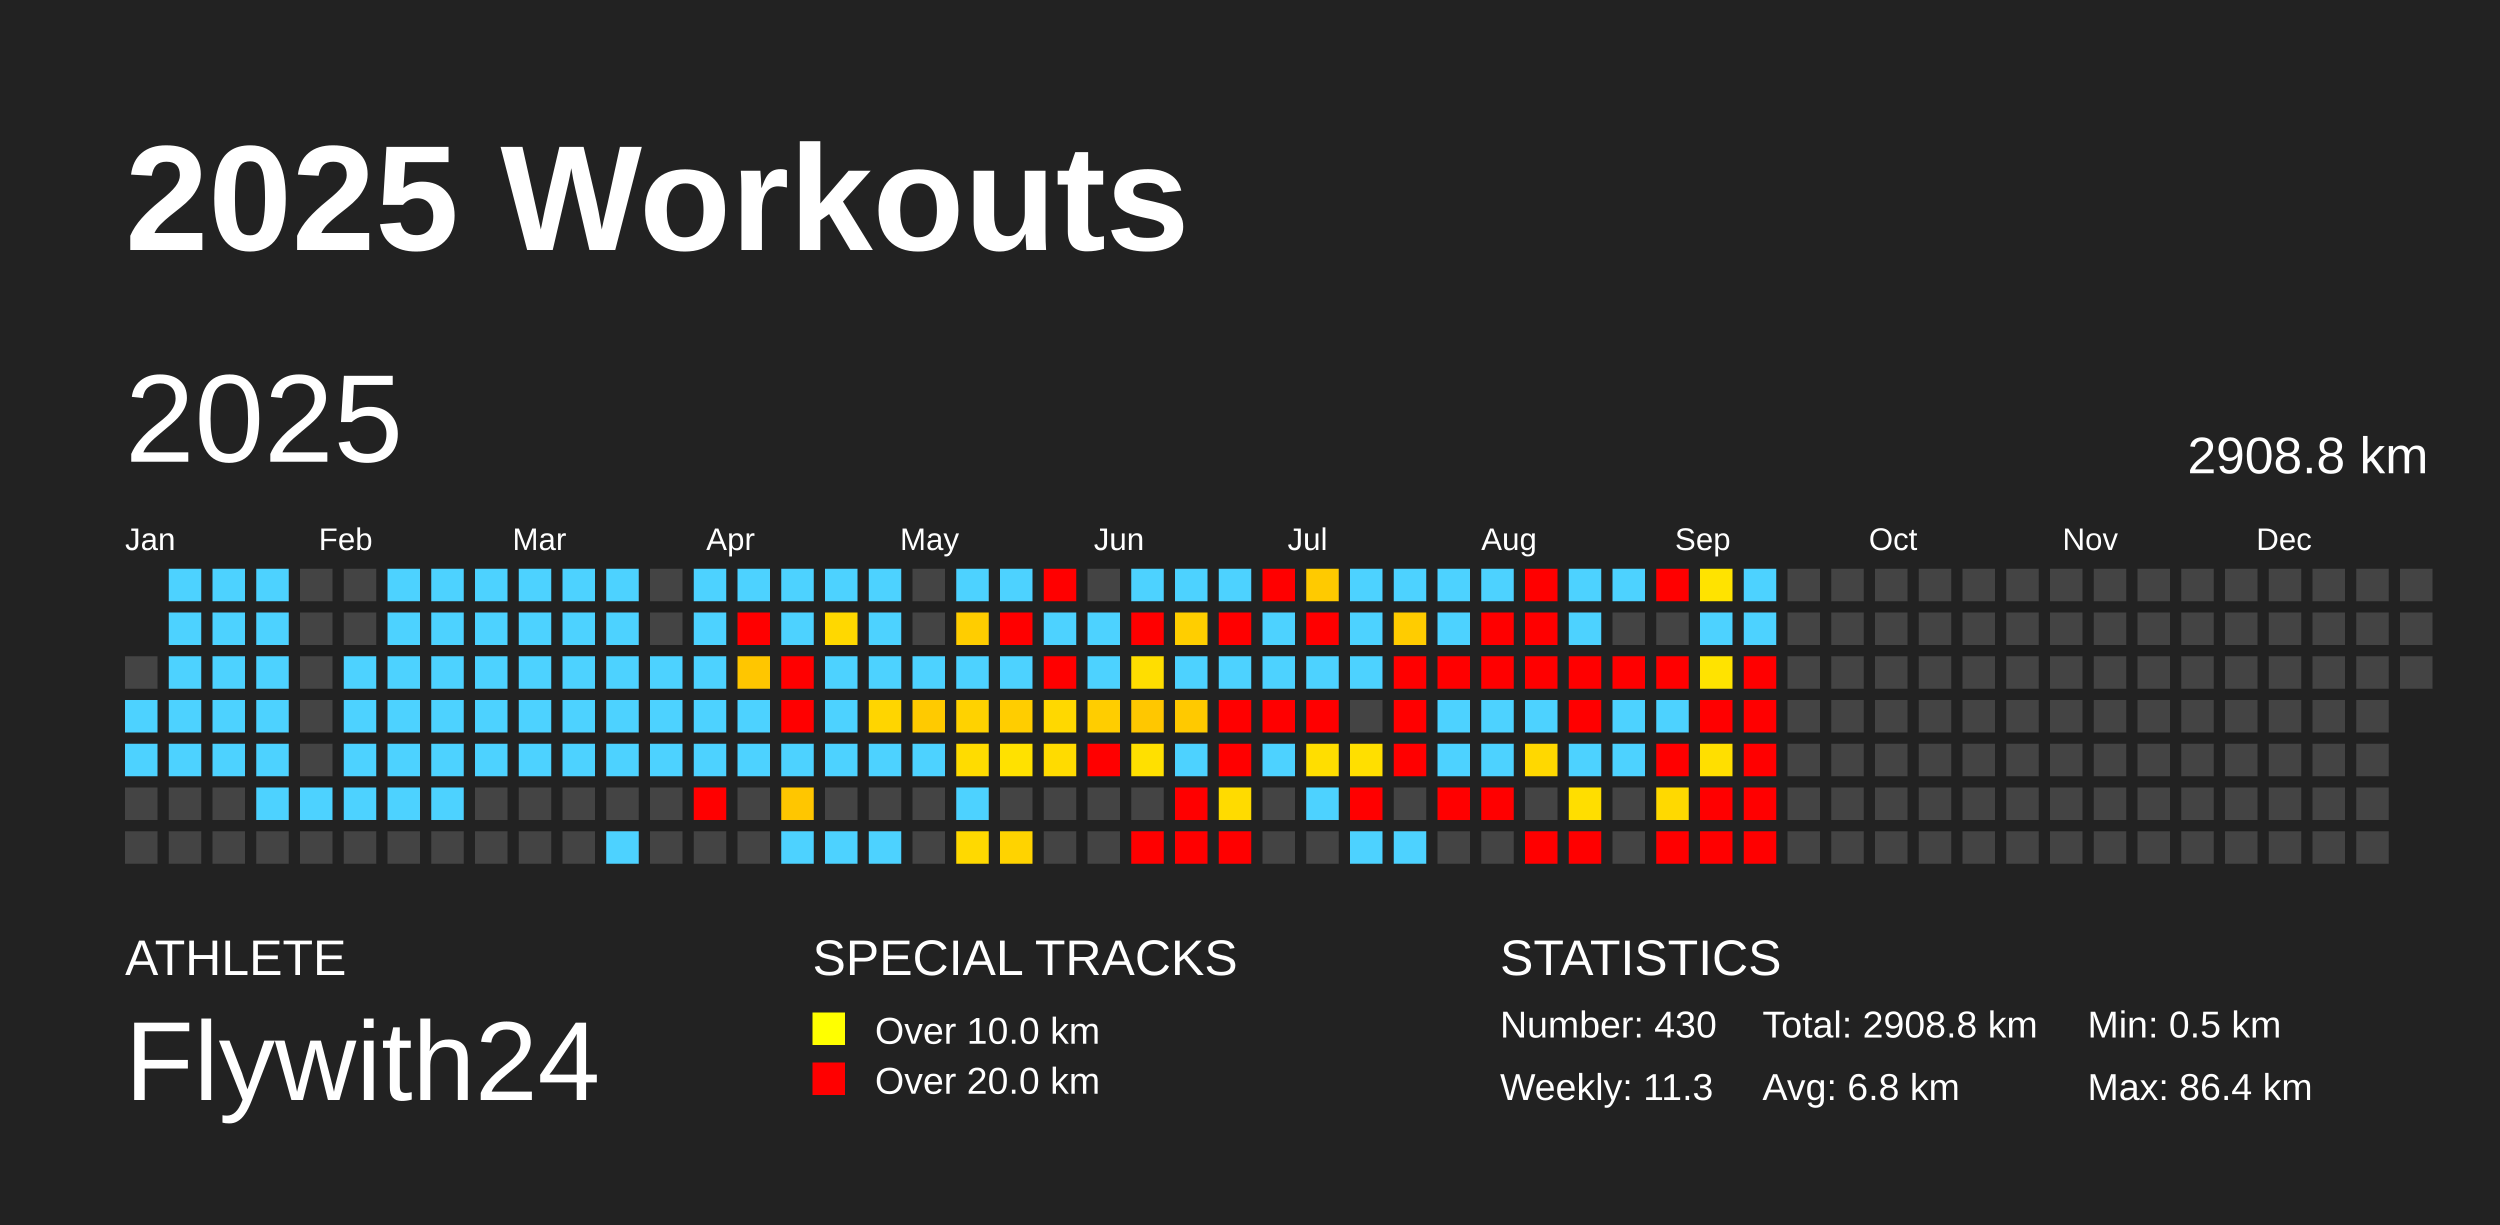
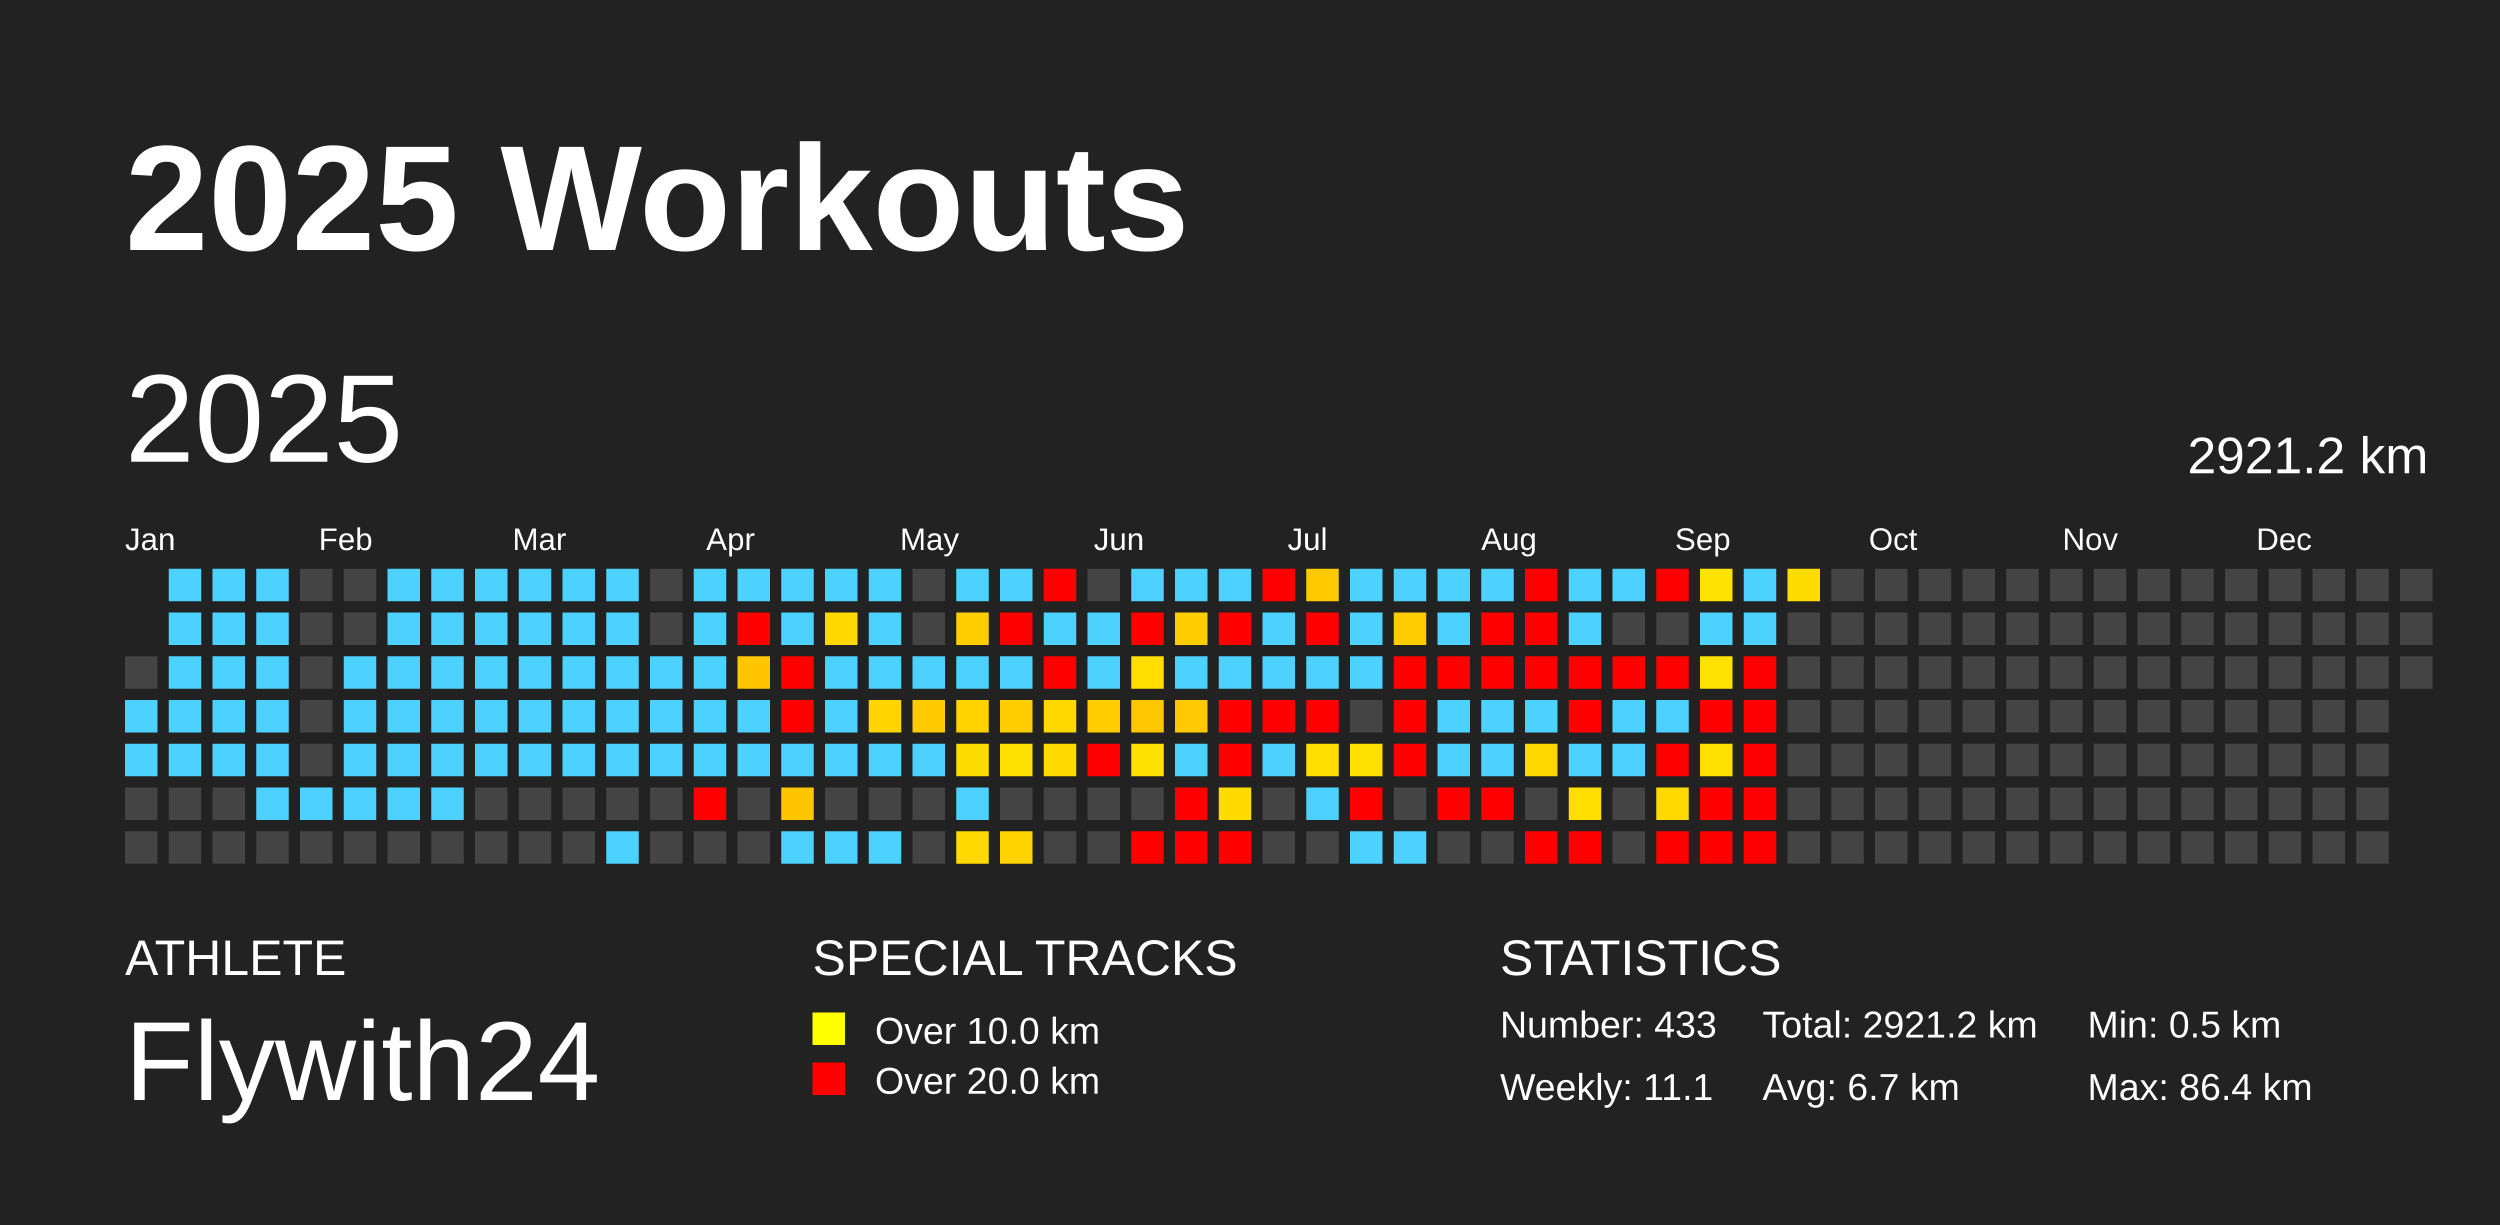
<svg xmlns="http://www.w3.org/2000/svg" baseProfile="full" height="98mm" version="1.1" viewBox="0,0,200,98" width="200mm">
  <defs />
  <rect fill="#222222" height="98" width="200" x="0" y="0" />
  <text fill="#FFFFFF" style="font-size:12px; font-family:Arial; font-weight:bold;" x="10" y="20">2025 Workouts</text>
  <text fill="#FFFFFF" style="font-size:4px; font-family:Arial" x="10" y="78">ATHLETE</text>
  <text fill="#FFFFFF" style="font-size:9px; font-family:Arial" x="10" y="88">Flywith24</text>
  <text fill="#FFFFFF" style="font-size:4px; font-family:Arial" x="65" y="78">SPECIAL TRACKS</text>
  <rect fill="yellow" height="2.6" width="2.6" x="65" y="81" />
  <text fill="#FFFFFF" style="font-size:3px; font-family:Arial" x="70" y="83.5">Over 10.0 km</text>
  <rect fill="red" height="2.6" width="2.6" x="65" y="85" />
  <text fill="#FFFFFF" style="font-size:3px; font-family:Arial" x="70" y="87.5">Over 20.0 km</text>
  <text fill="#FFFFFF" style="font-size:4px; font-family:Arial" x="120" y="78">STATISTICS</text>
-   <text fill="#FFFFFF" style="font-size:3px; font-family:Arial" x="120" y="83">Number: 430</text>
-   <text fill="#FFFFFF" style="font-size:3px; font-family:Arial" x="120" y="88">Weekly: 11.3</text>
-   <text fill="#FFFFFF" style="font-size:3px; font-family:Arial" x="141" y="83">Total: 2908.8 km</text>
-   <text fill="#FFFFFF" style="font-size:3px; font-family:Arial" x="141" y="88">Avg: 6.8 km</text>
+   <text fill="#FFFFFF" style="font-size:3px; font-family:Arial" x="120" y="83">Number: 433</text>
+   <text fill="#FFFFFF" style="font-size:3px; font-family:Arial" x="120" y="88">Weekly: 11.1</text>
+   <text fill="#FFFFFF" style="font-size:3px; font-family:Arial" x="141" y="83">Total: 2921.2 km</text>
+   <text fill="#FFFFFF" style="font-size:3px; font-family:Arial" x="141" y="88">Avg: 6.7 km</text>
  <text fill="#FFFFFF" style="font-size:3px; font-family:Arial" x="167" y="83">Min: 0.5 km</text>
  <text fill="#FFFFFF" style="font-size:3px; font-family:Arial" x="167" y="88">Max: 86.4 km</text>
  <text dominant-baseline="hanging" fill="#FFFFFF" style="font-size:10.0px; font-family:Arial;" x="10" y="30">2025</text>
-   <text dominant-baseline="hanging" fill="#FFFFFF" style="font-size:4.125px; font-family:Arial;" x="175" y="35">2908.8 km</text>
+   <text dominant-baseline="hanging" fill="#FFFFFF" style="font-size:4.125px; font-family:Arial;" x="175" y="35">2921.2 km</text>
  <text fill="#FFFFFF" style="font-size:2.5px; font-family:Arial" x="10.0" y="44">Jan</text>
  <text fill="#FFFFFF" style="font-size:2.5px; font-family:Arial" x="25.5" y="44">Feb</text>
  <text fill="#FFFFFF" style="font-size:2.5px; font-family:Arial" x="41.0" y="44">Mar</text>
  <text fill="#FFFFFF" style="font-size:2.5px; font-family:Arial" x="56.5" y="44">Apr</text>
  <text fill="#FFFFFF" style="font-size:2.5px; font-family:Arial" x="72.0" y="44">May</text>
  <text fill="#FFFFFF" style="font-size:2.5px; font-family:Arial" x="87.5" y="44">Jun</text>
  <text fill="#FFFFFF" style="font-size:2.5px; font-family:Arial" x="103.0" y="44">Jul</text>
  <text fill="#FFFFFF" style="font-size:2.5px; font-family:Arial" x="118.5" y="44">Aug</text>
  <text fill="#FFFFFF" style="font-size:2.5px; font-family:Arial" x="134.0" y="44">Sep</text>
  <text fill="#FFFFFF" style="font-size:2.5px; font-family:Arial" x="149.5" y="44">Oct</text>
  <text fill="#FFFFFF" style="font-size:2.5px; font-family:Arial" x="165.0" y="44">Nov</text>
  <text fill="#FFFFFF" style="font-size:2.5px; font-family:Arial" x="180.5" y="44">Dec</text>
  <rect fill="#444444" height="2.6" width="2.6" x="10.0" y="52.5" />
  <rect fill="#4dd2ff" height="2.6" width="2.6" x="10.0" y="56.0" />
  <rect fill="#4dd2ff" height="2.6" width="2.6" x="10.0" y="59.5" />
  <rect fill="#444444" height="2.6" width="2.6" x="10.0" y="63.0" />
  <rect fill="#444444" height="2.6" width="2.6" x="10.0" y="66.5" />
  <rect fill="#4dd2ff" height="2.6" width="2.6" x="13.5" y="45.5" />
  <rect fill="#4dd2ff" height="2.6" width="2.6" x="13.5" y="49.0" />
  <rect fill="#4dd2ff" height="2.6" width="2.6" x="13.5" y="52.5" />
  <rect fill="#4dd2ff" height="2.6" width="2.6" x="13.5" y="56.0" />
  <rect fill="#4dd2ff" height="2.6" width="2.6" x="13.5" y="59.5" />
  <rect fill="#444444" height="2.6" width="2.6" x="13.5" y="63.0" />
  <rect fill="#444444" height="2.6" width="2.6" x="13.5" y="66.5" />
  <rect fill="#4dd2ff" height="2.6" width="2.6" x="17.0" y="45.5" />
  <rect fill="#4dd2ff" height="2.6" width="2.6" x="17.0" y="49.0" />
  <rect fill="#4dd2ff" height="2.6" width="2.6" x="17.0" y="52.5" />
  <rect fill="#4dd2ff" height="2.6" width="2.6" x="17.0" y="56.0" />
  <rect fill="#4dd2ff" height="2.6" width="2.6" x="17.0" y="59.5" />
  <rect fill="#444444" height="2.6" width="2.6" x="17.0" y="63.0" />
  <rect fill="#444444" height="2.6" width="2.6" x="17.0" y="66.5" />
  <rect fill="#4dd2ff" height="2.6" width="2.6" x="20.5" y="45.5" />
  <rect fill="#4dd2ff" height="2.6" width="2.6" x="20.5" y="49.0" />
  <rect fill="#4dd2ff" height="2.6" width="2.6" x="20.5" y="52.5" />
  <rect fill="#4dd2ff" height="2.6" width="2.6" x="20.5" y="56.0" />
  <rect fill="#4dd2ff" height="2.6" width="2.6" x="20.5" y="59.5" />
  <rect fill="#4dd2ff" height="2.6" width="2.6" x="20.5" y="63.0" />
  <rect fill="#444444" height="2.6" width="2.6" x="20.5" y="66.5" />
  <rect fill="#444444" height="2.6" width="2.6" x="24.0" y="45.5" />
  <rect fill="#444444" height="2.6" width="2.6" x="24.0" y="49.0" />
  <rect fill="#444444" height="2.6" width="2.6" x="24.0" y="52.5" />
  <rect fill="#444444" height="2.6" width="2.6" x="24.0" y="56.0" />
  <rect fill="#444444" height="2.6" width="2.6" x="24.0" y="59.5" />
  <rect fill="#4dd2ff" height="2.6" width="2.6" x="24.0" y="63.0" />
  <rect fill="#444444" height="2.6" width="2.6" x="24.0" y="66.5" />
  <rect fill="#444444" height="2.6" width="2.6" x="27.5" y="45.5" />
  <rect fill="#444444" height="2.6" width="2.6" x="27.5" y="49.0" />
  <rect fill="#4dd2ff" height="2.6" width="2.6" x="27.5" y="52.5" />
  <rect fill="#4dd2ff" height="2.6" width="2.6" x="27.5" y="56.0" />
  <rect fill="#4dd2ff" height="2.6" width="2.6" x="27.5" y="59.5" />
  <rect fill="#4dd2ff" height="2.6" width="2.6" x="27.5" y="63.0" />
  <rect fill="#444444" height="2.6" width="2.6" x="27.5" y="66.5" />
  <rect fill="#4dd2ff" height="2.6" width="2.6" x="31.0" y="45.5" />
  <rect fill="#4dd2ff" height="2.6" width="2.6" x="31.0" y="49.0" />
  <rect fill="#4dd2ff" height="2.6" width="2.6" x="31.0" y="52.5" />
  <rect fill="#4dd2ff" height="2.6" width="2.6" x="31.0" y="56.0" />
  <rect fill="#4dd2ff" height="2.6" width="2.6" x="31.0" y="59.5" />
  <rect fill="#4dd2ff" height="2.6" width="2.6" x="31.0" y="63.0" />
  <rect fill="#444444" height="2.6" width="2.6" x="31.0" y="66.5" />
  <rect fill="#4dd2ff" height="2.6" width="2.6" x="34.5" y="45.5" />
  <rect fill="#4dd2ff" height="2.6" width="2.6" x="34.5" y="49.0" />
  <rect fill="#4dd2ff" height="2.6" width="2.6" x="34.5" y="52.5" />
  <rect fill="#4dd2ff" height="2.6" width="2.6" x="34.5" y="56.0" />
  <rect fill="#4dd2ff" height="2.6" width="2.6" x="34.5" y="59.5" />
  <rect fill="#4dd2ff" height="2.6" width="2.6" x="34.5" y="63.0" />
  <rect fill="#444444" height="2.6" width="2.6" x="34.5" y="66.5" />
  <rect fill="#4dd2ff" height="2.6" width="2.6" x="38.0" y="45.5" />
  <rect fill="#4dd2ff" height="2.6" width="2.6" x="38.0" y="49.0" />
  <rect fill="#4dd2ff" height="2.6" width="2.6" x="38.0" y="52.5" />
  <rect fill="#4dd2ff" height="2.6" width="2.6" x="38.0" y="56.0" />
  <rect fill="#4dd2ff" height="2.6" width="2.6" x="38.0" y="59.5" />
  <rect fill="#444444" height="2.6" width="2.6" x="38.0" y="63.0" />
  <rect fill="#444444" height="2.6" width="2.6" x="38.0" y="66.5" />
  <rect fill="#4dd2ff" height="2.6" width="2.6" x="41.5" y="45.5" />
  <rect fill="#4dd2ff" height="2.6" width="2.6" x="41.5" y="49.0" />
  <rect fill="#4dd2ff" height="2.6" width="2.6" x="41.5" y="52.5" />
  <rect fill="#4dd2ff" height="2.6" width="2.6" x="41.5" y="56.0" />
  <rect fill="#4dd2ff" height="2.6" width="2.6" x="41.5" y="59.5" />
  <rect fill="#444444" height="2.6" width="2.6" x="41.5" y="63.0" />
  <rect fill="#444444" height="2.6" width="2.6" x="41.5" y="66.5" />
  <rect fill="#4dd2ff" height="2.6" width="2.6" x="45.0" y="45.5" />
  <rect fill="#4dd2ff" height="2.6" width="2.6" x="45.0" y="49.0" />
  <rect fill="#4dd2ff" height="2.6" width="2.6" x="45.0" y="52.5" />
  <rect fill="#4dd2ff" height="2.6" width="2.6" x="45.0" y="56.0" />
  <rect fill="#4dd2ff" height="2.6" width="2.6" x="45.0" y="59.5" />
  <rect fill="#444444" height="2.6" width="2.6" x="45.0" y="63.0" />
  <rect fill="#444444" height="2.6" width="2.6" x="45.0" y="66.5" />
  <rect fill="#4dd2ff" height="2.6" width="2.6" x="48.5" y="45.5" />
  <rect fill="#4dd2ff" height="2.6" width="2.6" x="48.5" y="49.0" />
  <rect fill="#4dd2ff" height="2.6" width="2.6" x="48.5" y="52.5" />
  <rect fill="#4dd2ff" height="2.6" width="2.6" x="48.5" y="56.0" />
  <rect fill="#4dd2ff" height="2.6" width="2.6" x="48.5" y="59.5" />
  <rect fill="#444444" height="2.6" width="2.6" x="48.5" y="63.0" />
  <rect fill="#4dd2ff" height="2.6" width="2.6" x="48.5" y="66.5" />
  <rect fill="#444444" height="2.6" width="2.6" x="52.0" y="45.5" />
  <rect fill="#444444" height="2.6" width="2.6" x="52.0" y="49.0" />
  <rect fill="#4dd2ff" height="2.6" width="2.6" x="52.0" y="52.5" />
  <rect fill="#4dd2ff" height="2.6" width="2.6" x="52.0" y="56.0" />
  <rect fill="#4dd2ff" height="2.6" width="2.6" x="52.0" y="59.5" />
  <rect fill="#444444" height="2.6" width="2.6" x="52.0" y="63.0" />
  <rect fill="#444444" height="2.6" width="2.6" x="52.0" y="66.5" />
  <rect fill="#4dd2ff" height="2.6" width="2.6" x="55.5" y="45.5" />
  <rect fill="#4dd2ff" height="2.6" width="2.6" x="55.5" y="49.0" />
  <rect fill="#4dd2ff" height="2.6" width="2.6" x="55.5" y="52.5" />
  <rect fill="#4dd2ff" height="2.6" width="2.6" x="55.5" y="56.0" />
  <rect fill="#4dd2ff" height="2.6" width="2.6" x="55.5" y="59.5" />
  <rect fill="red" height="2.6" width="2.6" x="55.5" y="63.0" />
  <rect fill="#444444" height="2.6" width="2.6" x="55.5" y="66.5" />
  <rect fill="#4dd2ff" height="2.6" width="2.6" x="59.0" y="45.5" />
  <rect fill="red" height="2.6" width="2.6" x="59.0" y="49.0" />
  <rect fill="#ffc600" height="2.6" width="2.6" x="59.0" y="52.5" />
  <rect fill="#4dd2ff" height="2.6" width="2.6" x="59.0" y="56.0" />
  <rect fill="#4dd2ff" height="2.6" width="2.6" x="59.0" y="59.5" />
  <rect fill="#444444" height="2.6" width="2.6" x="59.0" y="63.0" />
  <rect fill="#444444" height="2.6" width="2.6" x="59.0" y="66.5" />
  <rect fill="#4dd2ff" height="2.6" width="2.6" x="62.5" y="45.5" />
  <rect fill="#4dd2ff" height="2.6" width="2.6" x="62.5" y="49.0" />
  <rect fill="red" height="2.6" width="2.6" x="62.5" y="52.5" />
  <rect fill="red" height="2.6" width="2.6" x="62.5" y="56.0" />
  <rect fill="#4dd2ff" height="2.6" width="2.6" x="62.5" y="59.5" />
  <rect fill="#ffc600" height="2.6" width="2.6" x="62.5" y="63.0" />
  <rect fill="#4dd2ff" height="2.6" width="2.6" x="62.5" y="66.5" />
  <rect fill="#4dd2ff" height="2.6" width="2.6" x="66.0" y="45.5" />
  <rect fill="#ffd800" height="2.6" width="2.6" x="66.0" y="49.0" />
  <rect fill="#4dd2ff" height="2.6" width="2.6" x="66.0" y="52.5" />
  <rect fill="#4dd2ff" height="2.6" width="2.6" x="66.0" y="56.0" />
  <rect fill="#4dd2ff" height="2.6" width="2.6" x="66.0" y="59.5" />
  <rect fill="#444444" height="2.6" width="2.6" x="66.0" y="63.0" />
  <rect fill="#4dd2ff" height="2.6" width="2.6" x="66.0" y="66.5" />
  <rect fill="#4dd2ff" height="2.6" width="2.6" x="69.5" y="45.5" />
  <rect fill="#4dd2ff" height="2.6" width="2.6" x="69.5" y="49.0" />
  <rect fill="#4dd2ff" height="2.6" width="2.6" x="69.5" y="52.5" />
  <rect fill="#ffd500" height="2.6" width="2.6" x="69.5" y="56.0" />
  <rect fill="#4dd2ff" height="2.6" width="2.6" x="69.5" y="59.5" />
  <rect fill="#444444" height="2.6" width="2.6" x="69.5" y="63.0" />
  <rect fill="#4dd2ff" height="2.6" width="2.6" x="69.5" y="66.5" />
  <rect fill="#444444" height="2.6" width="2.6" x="73.0" y="45.5" />
  <rect fill="#444444" height="2.6" width="2.6" x="73.0" y="49.0" />
  <rect fill="#4dd2ff" height="2.6" width="2.6" x="73.0" y="52.5" />
  <rect fill="#ffca00" height="2.6" width="2.6" x="73.0" y="56.0" />
  <rect fill="#4dd2ff" height="2.6" width="2.6" x="73.0" y="59.5" />
  <rect fill="#444444" height="2.6" width="2.6" x="73.0" y="63.0" />
  <rect fill="#444444" height="2.6" width="2.6" x="73.0" y="66.5" />
  <rect fill="#4dd2ff" height="2.6" width="2.6" x="76.5" y="45.5" />
  <rect fill="#ffcd00" height="2.6" width="2.6" x="76.5" y="49.0" />
  <rect fill="#4dd2ff" height="2.6" width="2.6" x="76.5" y="52.5" />
  <rect fill="#ffd200" height="2.6" width="2.6" x="76.5" y="56.0" />
  <rect fill="#ffdc00" height="2.6" width="2.6" x="76.5" y="59.5" />
  <rect fill="#4dd2ff" height="2.6" width="2.6" x="76.5" y="63.0" />
  <rect fill="#ffd900" height="2.6" width="2.6" x="76.5" y="66.5" />
  <rect fill="#4dd2ff" height="2.6" width="2.6" x="80.0" y="45.5" />
  <rect fill="red" height="2.6" width="2.6" x="80.0" y="49.0" />
  <rect fill="#4dd2ff" height="2.6" width="2.6" x="80.0" y="52.5" />
  <rect fill="#ffcd00" height="2.6" width="2.6" x="80.0" y="56.0" />
  <rect fill="#ffe100" height="2.6" width="2.6" x="80.0" y="59.5" />
  <rect fill="#444444" height="2.6" width="2.6" x="80.0" y="63.0" />
  <rect fill="#ffd300" height="2.6" width="2.6" x="80.0" y="66.5" />
  <rect fill="red" height="2.6" width="2.6" x="83.5" y="45.5" />
  <rect fill="#4dd2ff" height="2.6" width="2.6" x="83.5" y="49.0" />
  <rect fill="red" height="2.6" width="2.6" x="83.5" y="52.5" />
  <rect fill="#ffd800" height="2.6" width="2.6" x="83.5" y="56.0" />
  <rect fill="#ffdb00" height="2.6" width="2.6" x="83.5" y="59.5" />
  <rect fill="#444444" height="2.6" width="2.6" x="83.5" y="63.0" />
  <rect fill="#444444" height="2.6" width="2.6" x="83.5" y="66.5" />
  <rect fill="#444444" height="2.6" width="2.6" x="87.0" y="45.5" />
  <rect fill="#4dd2ff" height="2.6" width="2.6" x="87.0" y="49.0" />
  <rect fill="#4dd2ff" height="2.6" width="2.6" x="87.0" y="52.5" />
  <rect fill="#ffcd00" height="2.6" width="2.6" x="87.0" y="56.0" />
  <rect fill="red" height="2.6" width="2.6" x="87.0" y="59.5" />
  <rect fill="#444444" height="2.6" width="2.6" x="87.0" y="63.0" />
  <rect fill="#444444" height="2.6" width="2.6" x="87.0" y="66.5" />
  <rect fill="#4dd2ff" height="2.6" width="2.6" x="90.5" y="45.5" />
  <rect fill="red" height="2.6" width="2.6" x="90.5" y="49.0" />
  <rect fill="#ffde00" height="2.6" width="2.6" x="90.5" y="52.5" />
  <rect fill="#ffc700" height="2.6" width="2.6" x="90.5" y="56.0" />
  <rect fill="#ffe000" height="2.6" width="2.6" x="90.5" y="59.5" />
  <rect fill="#444444" height="2.6" width="2.6" x="90.5" y="63.0" />
  <rect fill="red" height="2.6" width="2.6" x="90.5" y="66.5" />
  <rect fill="#4dd2ff" height="2.6" width="2.6" x="94.0" y="45.5" />
  <rect fill="#ffce00" height="2.6" width="2.6" x="94.0" y="49.0" />
  <rect fill="#4dd2ff" height="2.6" width="2.6" x="94.0" y="52.5" />
  <rect fill="#ffc900" height="2.6" width="2.6" x="94.0" y="56.0" />
  <rect fill="#4dd2ff" height="2.6" width="2.6" x="94.0" y="59.5" />
  <rect fill="red" height="2.6" width="2.6" x="94.0" y="63.0" />
  <rect fill="red" height="2.6" width="2.6" x="94.0" y="66.5" />
  <rect fill="#4dd2ff" height="2.6" width="2.6" x="97.5" y="45.5" />
  <rect fill="red" height="2.6" width="2.6" x="97.5" y="49.0" />
  <rect fill="#4dd2ff" height="2.6" width="2.6" x="97.5" y="52.5" />
  <rect fill="red" height="2.6" width="2.6" x="97.5" y="56.0" />
  <rect fill="red" height="2.6" width="2.6" x="97.5" y="59.5" />
  <rect fill="#ffdb00" height="2.6" width="2.6" x="97.5" y="63.0" />
  <rect fill="red" height="2.6" width="2.6" x="97.5" y="66.5" />
  <rect fill="red" height="2.6" width="2.6" x="101.0" y="45.5" />
  <rect fill="#4dd2ff" height="2.6" width="2.6" x="101.0" y="49.0" />
  <rect fill="#4dd2ff" height="2.6" width="2.6" x="101.0" y="52.5" />
  <rect fill="red" height="2.6" width="2.6" x="101.0" y="56.0" />
  <rect fill="#4dd2ff" height="2.6" width="2.6" x="101.0" y="59.5" />
  <rect fill="#444444" height="2.6" width="2.6" x="101.0" y="63.0" />
  <rect fill="#444444" height="2.6" width="2.6" x="101.0" y="66.5" />
  <rect fill="#ffca00" height="2.6" width="2.6" x="104.5" y="45.5" />
  <rect fill="red" height="2.6" width="2.6" x="104.5" y="49.0" />
  <rect fill="#4dd2ff" height="2.6" width="2.6" x="104.5" y="52.5" />
  <rect fill="red" height="2.6" width="2.6" x="104.5" y="56.0" />
  <rect fill="#ffde00" height="2.6" width="2.6" x="104.5" y="59.5" />
  <rect fill="#4dd2ff" height="2.6" width="2.6" x="104.5" y="63.0" />
  <rect fill="#444444" height="2.6" width="2.6" x="104.5" y="66.5" />
  <rect fill="#4dd2ff" height="2.6" width="2.6" x="108.0" y="45.5" />
  <rect fill="#4dd2ff" height="2.6" width="2.6" x="108.0" y="49.0" />
  <rect fill="#4dd2ff" height="2.6" width="2.6" x="108.0" y="52.5" />
  <rect fill="#444444" height="2.6" width="2.6" x="108.0" y="56.0" />
  <rect fill="#ffdf00" height="2.6" width="2.6" x="108.0" y="59.5" />
  <rect fill="red" height="2.6" width="2.6" x="108.0" y="63.0" />
  <rect fill="#4dd2ff" height="2.6" width="2.6" x="108.0" y="66.5" />
  <rect fill="#4dd2ff" height="2.6" width="2.6" x="111.5" y="45.5" />
  <rect fill="#ffcc00" height="2.6" width="2.6" x="111.5" y="49.0" />
  <rect fill="red" height="2.6" width="2.6" x="111.5" y="52.5" />
  <rect fill="red" height="2.6" width="2.6" x="111.5" y="56.0" />
  <rect fill="red" height="2.6" width="2.6" x="111.5" y="59.5" />
  <rect fill="#444444" height="2.6" width="2.6" x="111.5" y="63.0" />
  <rect fill="#4dd2ff" height="2.6" width="2.6" x="111.5" y="66.5" />
  <rect fill="#4dd2ff" height="2.6" width="2.6" x="115.0" y="45.5" />
  <rect fill="#4dd2ff" height="2.6" width="2.6" x="115.0" y="49.0" />
  <rect fill="red" height="2.6" width="2.6" x="115.0" y="52.5" />
  <rect fill="#4dd2ff" height="2.6" width="2.6" x="115.0" y="56.0" />
  <rect fill="#4dd2ff" height="2.6" width="2.6" x="115.0" y="59.5" />
  <rect fill="red" height="2.6" width="2.6" x="115.0" y="63.0" />
  <rect fill="#444444" height="2.6" width="2.6" x="115.0" y="66.5" />
  <rect fill="#4dd2ff" height="2.6" width="2.6" x="118.5" y="45.5" />
  <rect fill="red" height="2.6" width="2.6" x="118.5" y="49.0" />
  <rect fill="red" height="2.6" width="2.6" x="118.5" y="52.5" />
  <rect fill="#4dd2ff" height="2.6" width="2.6" x="118.5" y="56.0" />
  <rect fill="#4dd2ff" height="2.6" width="2.6" x="118.5" y="59.5" />
  <rect fill="red" height="2.6" width="2.6" x="118.5" y="63.0" />
  <rect fill="#444444" height="2.6" width="2.6" x="118.5" y="66.5" />
  <rect fill="red" height="2.6" width="2.6" x="122.0" y="45.5" />
  <rect fill="red" height="2.6" width="2.6" x="122.0" y="49.0" />
  <rect fill="red" height="2.6" width="2.6" x="122.0" y="52.5" />
  <rect fill="#4dd2ff" height="2.6" width="2.6" x="122.0" y="56.0" />
  <rect fill="#ffd800" height="2.6" width="2.6" x="122.0" y="59.5" />
  <rect fill="#444444" height="2.6" width="2.6" x="122.0" y="63.0" />
  <rect fill="red" height="2.6" width="2.6" x="122.0" y="66.5" />
  <rect fill="#4dd2ff" height="2.6" width="2.6" x="125.5" y="45.5" />
  <rect fill="#4dd2ff" height="2.6" width="2.6" x="125.5" y="49.0" />
  <rect fill="red" height="2.6" width="2.6" x="125.5" y="52.5" />
  <rect fill="red" height="2.6" width="2.6" x="125.5" y="56.0" />
  <rect fill="#4dd2ff" height="2.6" width="2.6" x="125.5" y="59.5" />
  <rect fill="#ffde00" height="2.6" width="2.6" x="125.5" y="63.0" />
  <rect fill="red" height="2.6" width="2.6" x="125.5" y="66.5" />
  <rect fill="#4dd2ff" height="2.6" width="2.6" x="129.0" y="45.5" />
  <rect fill="#444444" height="2.6" width="2.6" x="129.0" y="49.0" />
  <rect fill="red" height="2.6" width="2.6" x="129.0" y="52.5" />
  <rect fill="#4dd2ff" height="2.6" width="2.6" x="129.0" y="56.0" />
  <rect fill="#4dd2ff" height="2.6" width="2.6" x="129.0" y="59.5" />
  <rect fill="#444444" height="2.6" width="2.6" x="129.0" y="63.0" />
  <rect fill="#444444" height="2.6" width="2.6" x="129.0" y="66.5" />
  <rect fill="red" height="2.6" width="2.6" x="132.5" y="45.5" />
  <rect fill="#444444" height="2.6" width="2.6" x="132.5" y="49.0" />
  <rect fill="red" height="2.6" width="2.6" x="132.5" y="52.5" />
  <rect fill="#4dd2ff" height="2.6" width="2.6" x="132.5" y="56.0" />
  <rect fill="red" height="2.6" width="2.6" x="132.5" y="59.5" />
  <rect fill="#ffd900" height="2.6" width="2.6" x="132.5" y="63.0" />
  <rect fill="red" height="2.6" width="2.6" x="132.5" y="66.5" />
  <rect fill="#ffe300" height="2.6" width="2.6" x="136.0" y="45.5" />
  <rect fill="#4dd2ff" height="2.6" width="2.6" x="136.0" y="49.0" />
  <rect fill="#ffe300" height="2.6" width="2.6" x="136.0" y="52.5" />
  <rect fill="red" height="2.6" width="2.6" x="136.0" y="56.0" />
  <rect fill="#ffdf00" height="2.6" width="2.6" x="136.0" y="59.5" />
  <rect fill="red" height="2.6" width="2.6" x="136.0" y="63.0" />
  <rect fill="red" height="2.6" width="2.6" x="136.0" y="66.5" />
  <rect fill="#4dd2ff" height="2.6" width="2.6" x="139.5" y="45.5" />
  <rect fill="#4dd2ff" height="2.6" width="2.6" x="139.5" y="49.0" />
  <rect fill="red" height="2.6" width="2.6" x="139.5" y="52.5" />
  <rect fill="red" height="2.6" width="2.6" x="139.5" y="56.0" />
  <rect fill="red" height="2.6" width="2.6" x="139.5" y="59.5" />
  <rect fill="red" height="2.6" width="2.6" x="139.5" y="63.0" />
  <rect fill="red" height="2.6" width="2.6" x="139.5" y="66.5" />
-   <rect fill="#444444" height="2.6" width="2.6" x="143.0" y="45.5" />
+   <rect fill="#ffdc00" height="2.6" width="2.6" x="143.0" y="45.5" />
  <rect fill="#444444" height="2.6" width="2.6" x="143.0" y="49.0" />
  <rect fill="#444444" height="2.6" width="2.6" x="143.0" y="52.5" />
  <rect fill="#444444" height="2.6" width="2.6" x="143.0" y="56.0" />
  <rect fill="#444444" height="2.6" width="2.6" x="143.0" y="59.5" />
  <rect fill="#444444" height="2.6" width="2.6" x="143.0" y="63.0" />
  <rect fill="#444444" height="2.6" width="2.6" x="143.0" y="66.5" />
  <rect fill="#444444" height="2.6" width="2.6" x="146.5" y="45.5" />
  <rect fill="#444444" height="2.6" width="2.6" x="146.5" y="49.0" />
  <rect fill="#444444" height="2.6" width="2.6" x="146.5" y="52.5" />
  <rect fill="#444444" height="2.6" width="2.6" x="146.5" y="56.0" />
  <rect fill="#444444" height="2.6" width="2.6" x="146.5" y="59.5" />
  <rect fill="#444444" height="2.6" width="2.6" x="146.5" y="63.0" />
  <rect fill="#444444" height="2.6" width="2.6" x="146.5" y="66.5" />
  <rect fill="#444444" height="2.6" width="2.6" x="150.0" y="45.5" />
  <rect fill="#444444" height="2.6" width="2.6" x="150.0" y="49.0" />
  <rect fill="#444444" height="2.6" width="2.6" x="150.0" y="52.5" />
  <rect fill="#444444" height="2.6" width="2.6" x="150.0" y="56.0" />
  <rect fill="#444444" height="2.6" width="2.6" x="150.0" y="59.5" />
  <rect fill="#444444" height="2.6" width="2.6" x="150.0" y="63.0" />
  <rect fill="#444444" height="2.6" width="2.6" x="150.0" y="66.5" />
  <rect fill="#444444" height="2.6" width="2.6" x="153.5" y="45.5" />
  <rect fill="#444444" height="2.6" width="2.6" x="153.5" y="49.0" />
  <rect fill="#444444" height="2.6" width="2.6" x="153.5" y="52.5" />
  <rect fill="#444444" height="2.6" width="2.6" x="153.5" y="56.0" />
  <rect fill="#444444" height="2.6" width="2.6" x="153.5" y="59.5" />
  <rect fill="#444444" height="2.6" width="2.6" x="153.5" y="63.0" />
  <rect fill="#444444" height="2.6" width="2.6" x="153.5" y="66.5" />
  <rect fill="#444444" height="2.6" width="2.6" x="157.0" y="45.5" />
  <rect fill="#444444" height="2.6" width="2.6" x="157.0" y="49.0" />
  <rect fill="#444444" height="2.6" width="2.6" x="157.0" y="52.5" />
  <rect fill="#444444" height="2.6" width="2.6" x="157.0" y="56.0" />
  <rect fill="#444444" height="2.6" width="2.6" x="157.0" y="59.5" />
  <rect fill="#444444" height="2.6" width="2.6" x="157.0" y="63.0" />
  <rect fill="#444444" height="2.6" width="2.6" x="157.0" y="66.5" />
  <rect fill="#444444" height="2.6" width="2.6" x="160.5" y="45.5" />
  <rect fill="#444444" height="2.6" width="2.6" x="160.5" y="49.0" />
  <rect fill="#444444" height="2.6" width="2.6" x="160.5" y="52.5" />
  <rect fill="#444444" height="2.6" width="2.6" x="160.5" y="56.0" />
  <rect fill="#444444" height="2.6" width="2.6" x="160.5" y="59.5" />
  <rect fill="#444444" height="2.6" width="2.6" x="160.5" y="63.0" />
  <rect fill="#444444" height="2.6" width="2.6" x="160.5" y="66.5" />
  <rect fill="#444444" height="2.6" width="2.6" x="164.0" y="45.5" />
  <rect fill="#444444" height="2.6" width="2.6" x="164.0" y="49.0" />
  <rect fill="#444444" height="2.6" width="2.6" x="164.0" y="52.5" />
  <rect fill="#444444" height="2.6" width="2.6" x="164.0" y="56.0" />
  <rect fill="#444444" height="2.6" width="2.6" x="164.0" y="59.5" />
  <rect fill="#444444" height="2.6" width="2.6" x="164.0" y="63.0" />
  <rect fill="#444444" height="2.6" width="2.6" x="164.0" y="66.5" />
  <rect fill="#444444" height="2.6" width="2.6" x="167.5" y="45.5" />
  <rect fill="#444444" height="2.6" width="2.6" x="167.5" y="49.0" />
  <rect fill="#444444" height="2.6" width="2.6" x="167.5" y="52.5" />
  <rect fill="#444444" height="2.6" width="2.6" x="167.5" y="56.0" />
  <rect fill="#444444" height="2.6" width="2.6" x="167.5" y="59.5" />
  <rect fill="#444444" height="2.6" width="2.6" x="167.5" y="63.0" />
  <rect fill="#444444" height="2.6" width="2.6" x="167.5" y="66.5" />
  <rect fill="#444444" height="2.6" width="2.6" x="171.0" y="45.5" />
  <rect fill="#444444" height="2.6" width="2.6" x="171.0" y="49.0" />
  <rect fill="#444444" height="2.6" width="2.6" x="171.0" y="52.5" />
  <rect fill="#444444" height="2.6" width="2.6" x="171.0" y="56.0" />
  <rect fill="#444444" height="2.6" width="2.6" x="171.0" y="59.5" />
  <rect fill="#444444" height="2.6" width="2.6" x="171.0" y="63.0" />
  <rect fill="#444444" height="2.6" width="2.6" x="171.0" y="66.5" />
  <rect fill="#444444" height="2.6" width="2.6" x="174.5" y="45.5" />
  <rect fill="#444444" height="2.6" width="2.6" x="174.5" y="49.0" />
  <rect fill="#444444" height="2.6" width="2.6" x="174.5" y="52.5" />
  <rect fill="#444444" height="2.6" width="2.6" x="174.5" y="56.0" />
  <rect fill="#444444" height="2.6" width="2.6" x="174.5" y="59.5" />
  <rect fill="#444444" height="2.6" width="2.6" x="174.5" y="63.0" />
  <rect fill="#444444" height="2.6" width="2.6" x="174.5" y="66.5" />
  <rect fill="#444444" height="2.6" width="2.6" x="178.0" y="45.5" />
  <rect fill="#444444" height="2.6" width="2.6" x="178.0" y="49.0" />
  <rect fill="#444444" height="2.6" width="2.6" x="178.0" y="52.5" />
  <rect fill="#444444" height="2.6" width="2.6" x="178.0" y="56.0" />
  <rect fill="#444444" height="2.6" width="2.6" x="178.0" y="59.5" />
  <rect fill="#444444" height="2.6" width="2.6" x="178.0" y="63.0" />
  <rect fill="#444444" height="2.6" width="2.6" x="178.0" y="66.5" />
  <rect fill="#444444" height="2.6" width="2.6" x="181.5" y="45.5" />
  <rect fill="#444444" height="2.6" width="2.6" x="181.5" y="49.0" />
  <rect fill="#444444" height="2.6" width="2.6" x="181.5" y="52.5" />
  <rect fill="#444444" height="2.6" width="2.6" x="181.5" y="56.0" />
  <rect fill="#444444" height="2.6" width="2.6" x="181.5" y="59.5" />
  <rect fill="#444444" height="2.6" width="2.6" x="181.5" y="63.0" />
  <rect fill="#444444" height="2.6" width="2.6" x="181.5" y="66.5" />
  <rect fill="#444444" height="2.6" width="2.6" x="185.0" y="45.5" />
  <rect fill="#444444" height="2.6" width="2.6" x="185.0" y="49.0" />
  <rect fill="#444444" height="2.6" width="2.6" x="185.0" y="52.5" />
  <rect fill="#444444" height="2.6" width="2.6" x="185.0" y="56.0" />
  <rect fill="#444444" height="2.6" width="2.6" x="185.0" y="59.5" />
  <rect fill="#444444" height="2.6" width="2.6" x="185.0" y="63.0" />
  <rect fill="#444444" height="2.6" width="2.6" x="185.0" y="66.5" />
  <rect fill="#444444" height="2.6" width="2.6" x="188.5" y="45.5" />
  <rect fill="#444444" height="2.6" width="2.6" x="188.5" y="49.0" />
  <rect fill="#444444" height="2.6" width="2.6" x="188.5" y="52.5" />
  <rect fill="#444444" height="2.6" width="2.6" x="188.5" y="56.0" />
  <rect fill="#444444" height="2.6" width="2.6" x="188.5" y="59.5" />
  <rect fill="#444444" height="2.6" width="2.6" x="188.5" y="63.0" />
  <rect fill="#444444" height="2.6" width="2.6" x="188.5" y="66.5" />
  <rect fill="#444444" height="2.6" width="2.6" x="192.0" y="45.5" />
  <rect fill="#444444" height="2.6" width="2.6" x="192.0" y="49.0" />
  <rect fill="#444444" height="2.6" width="2.6" x="192.0" y="52.5" />
</svg>
